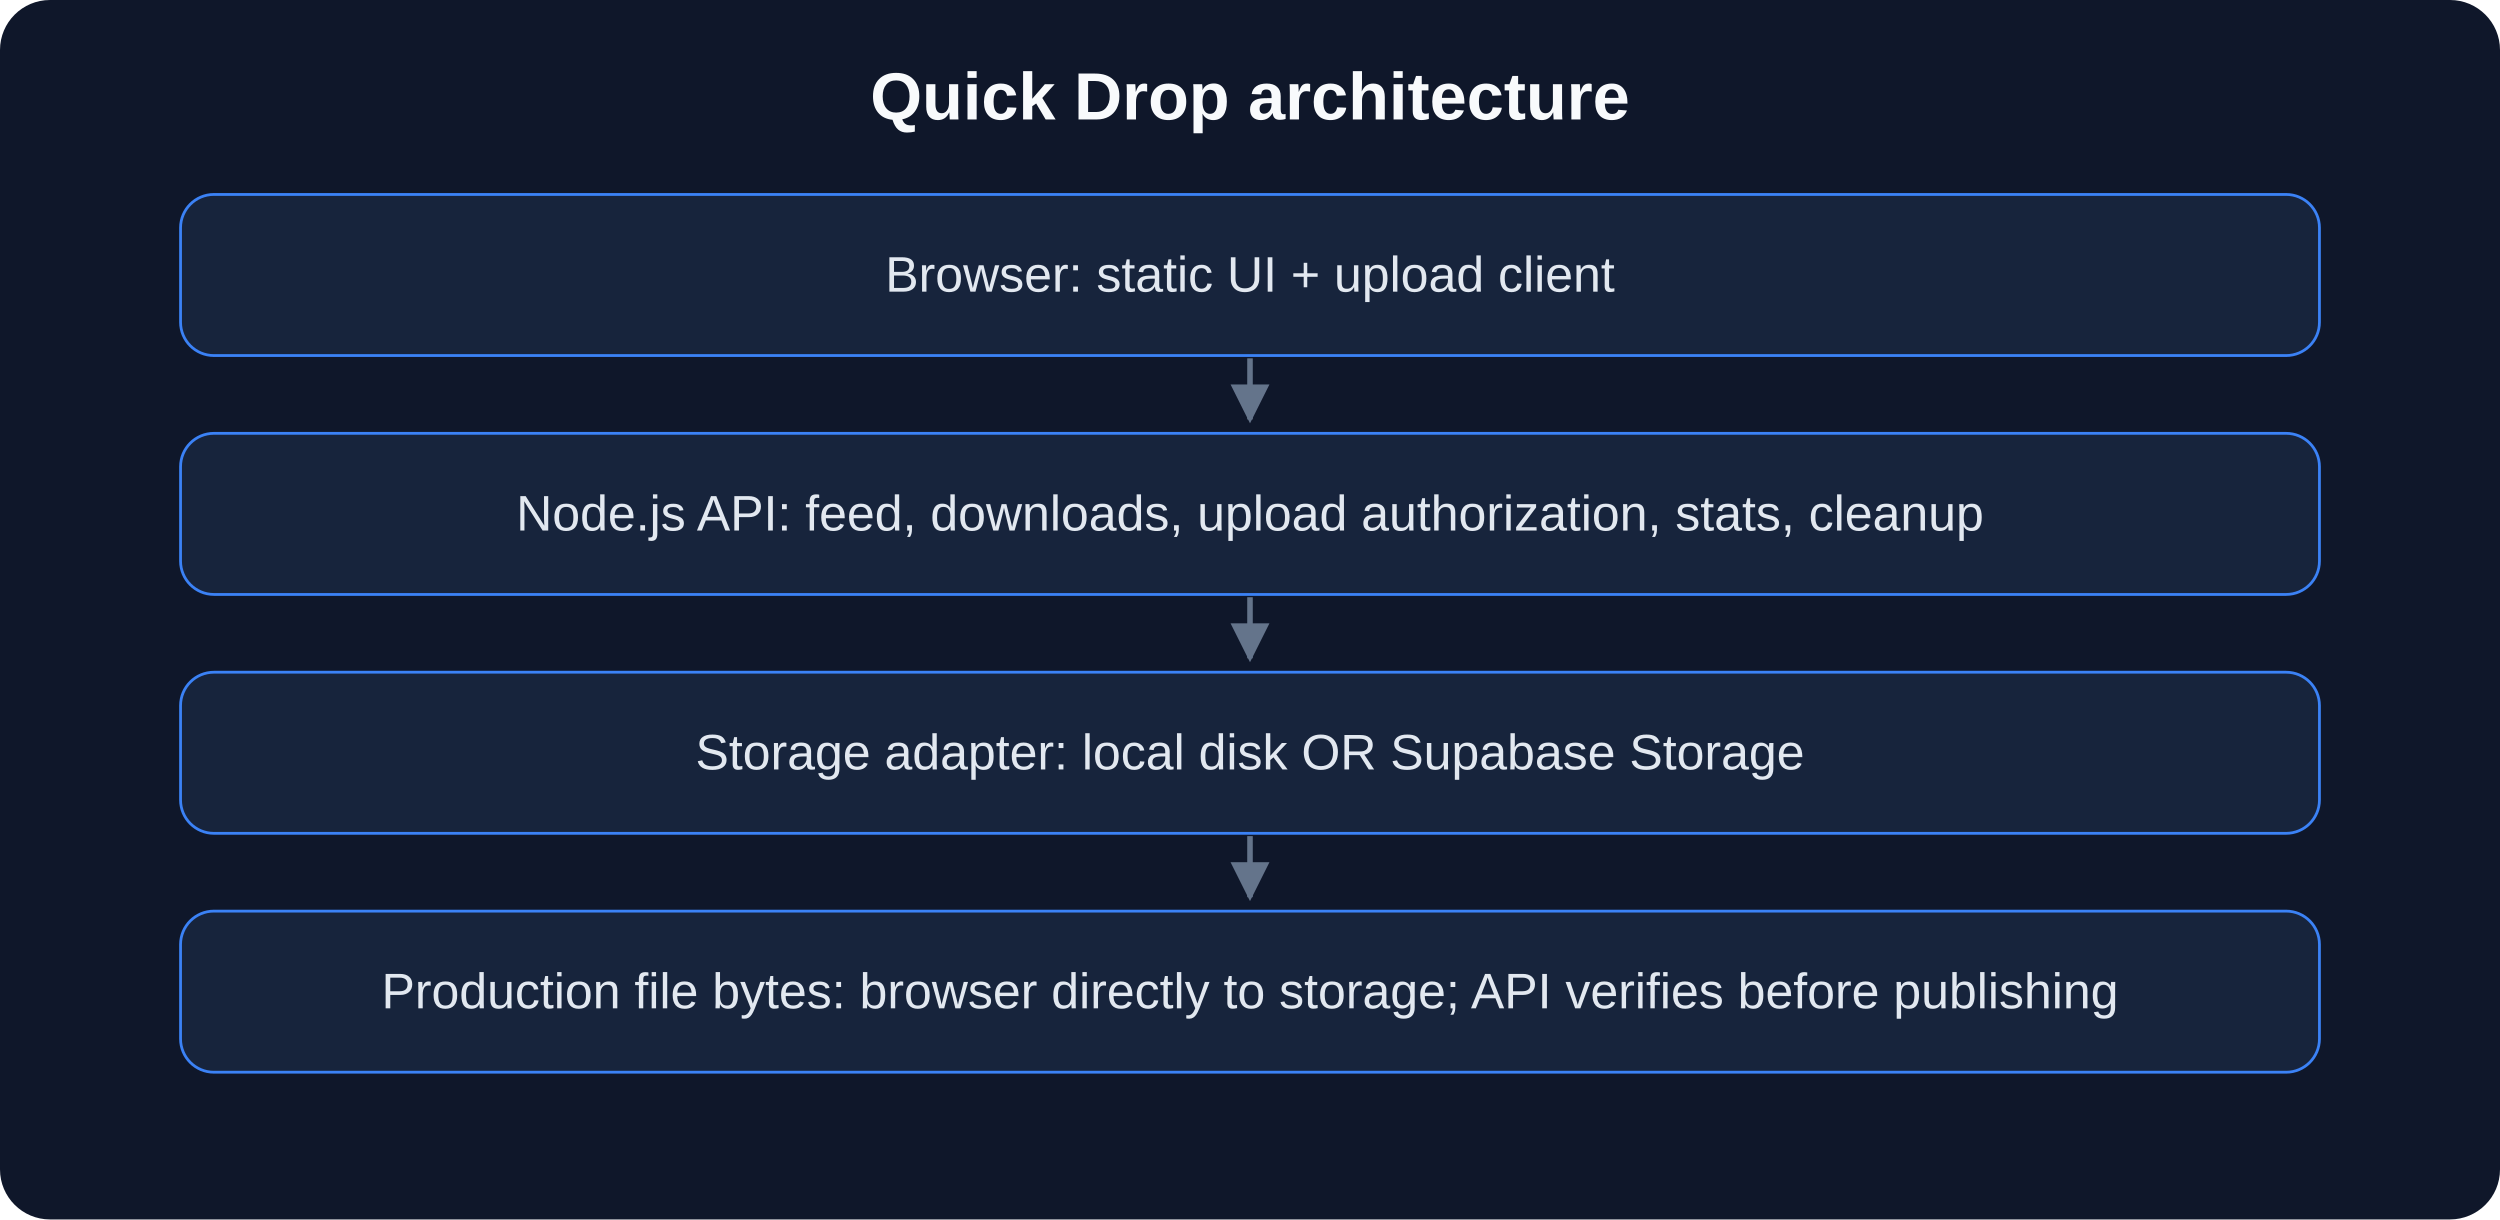
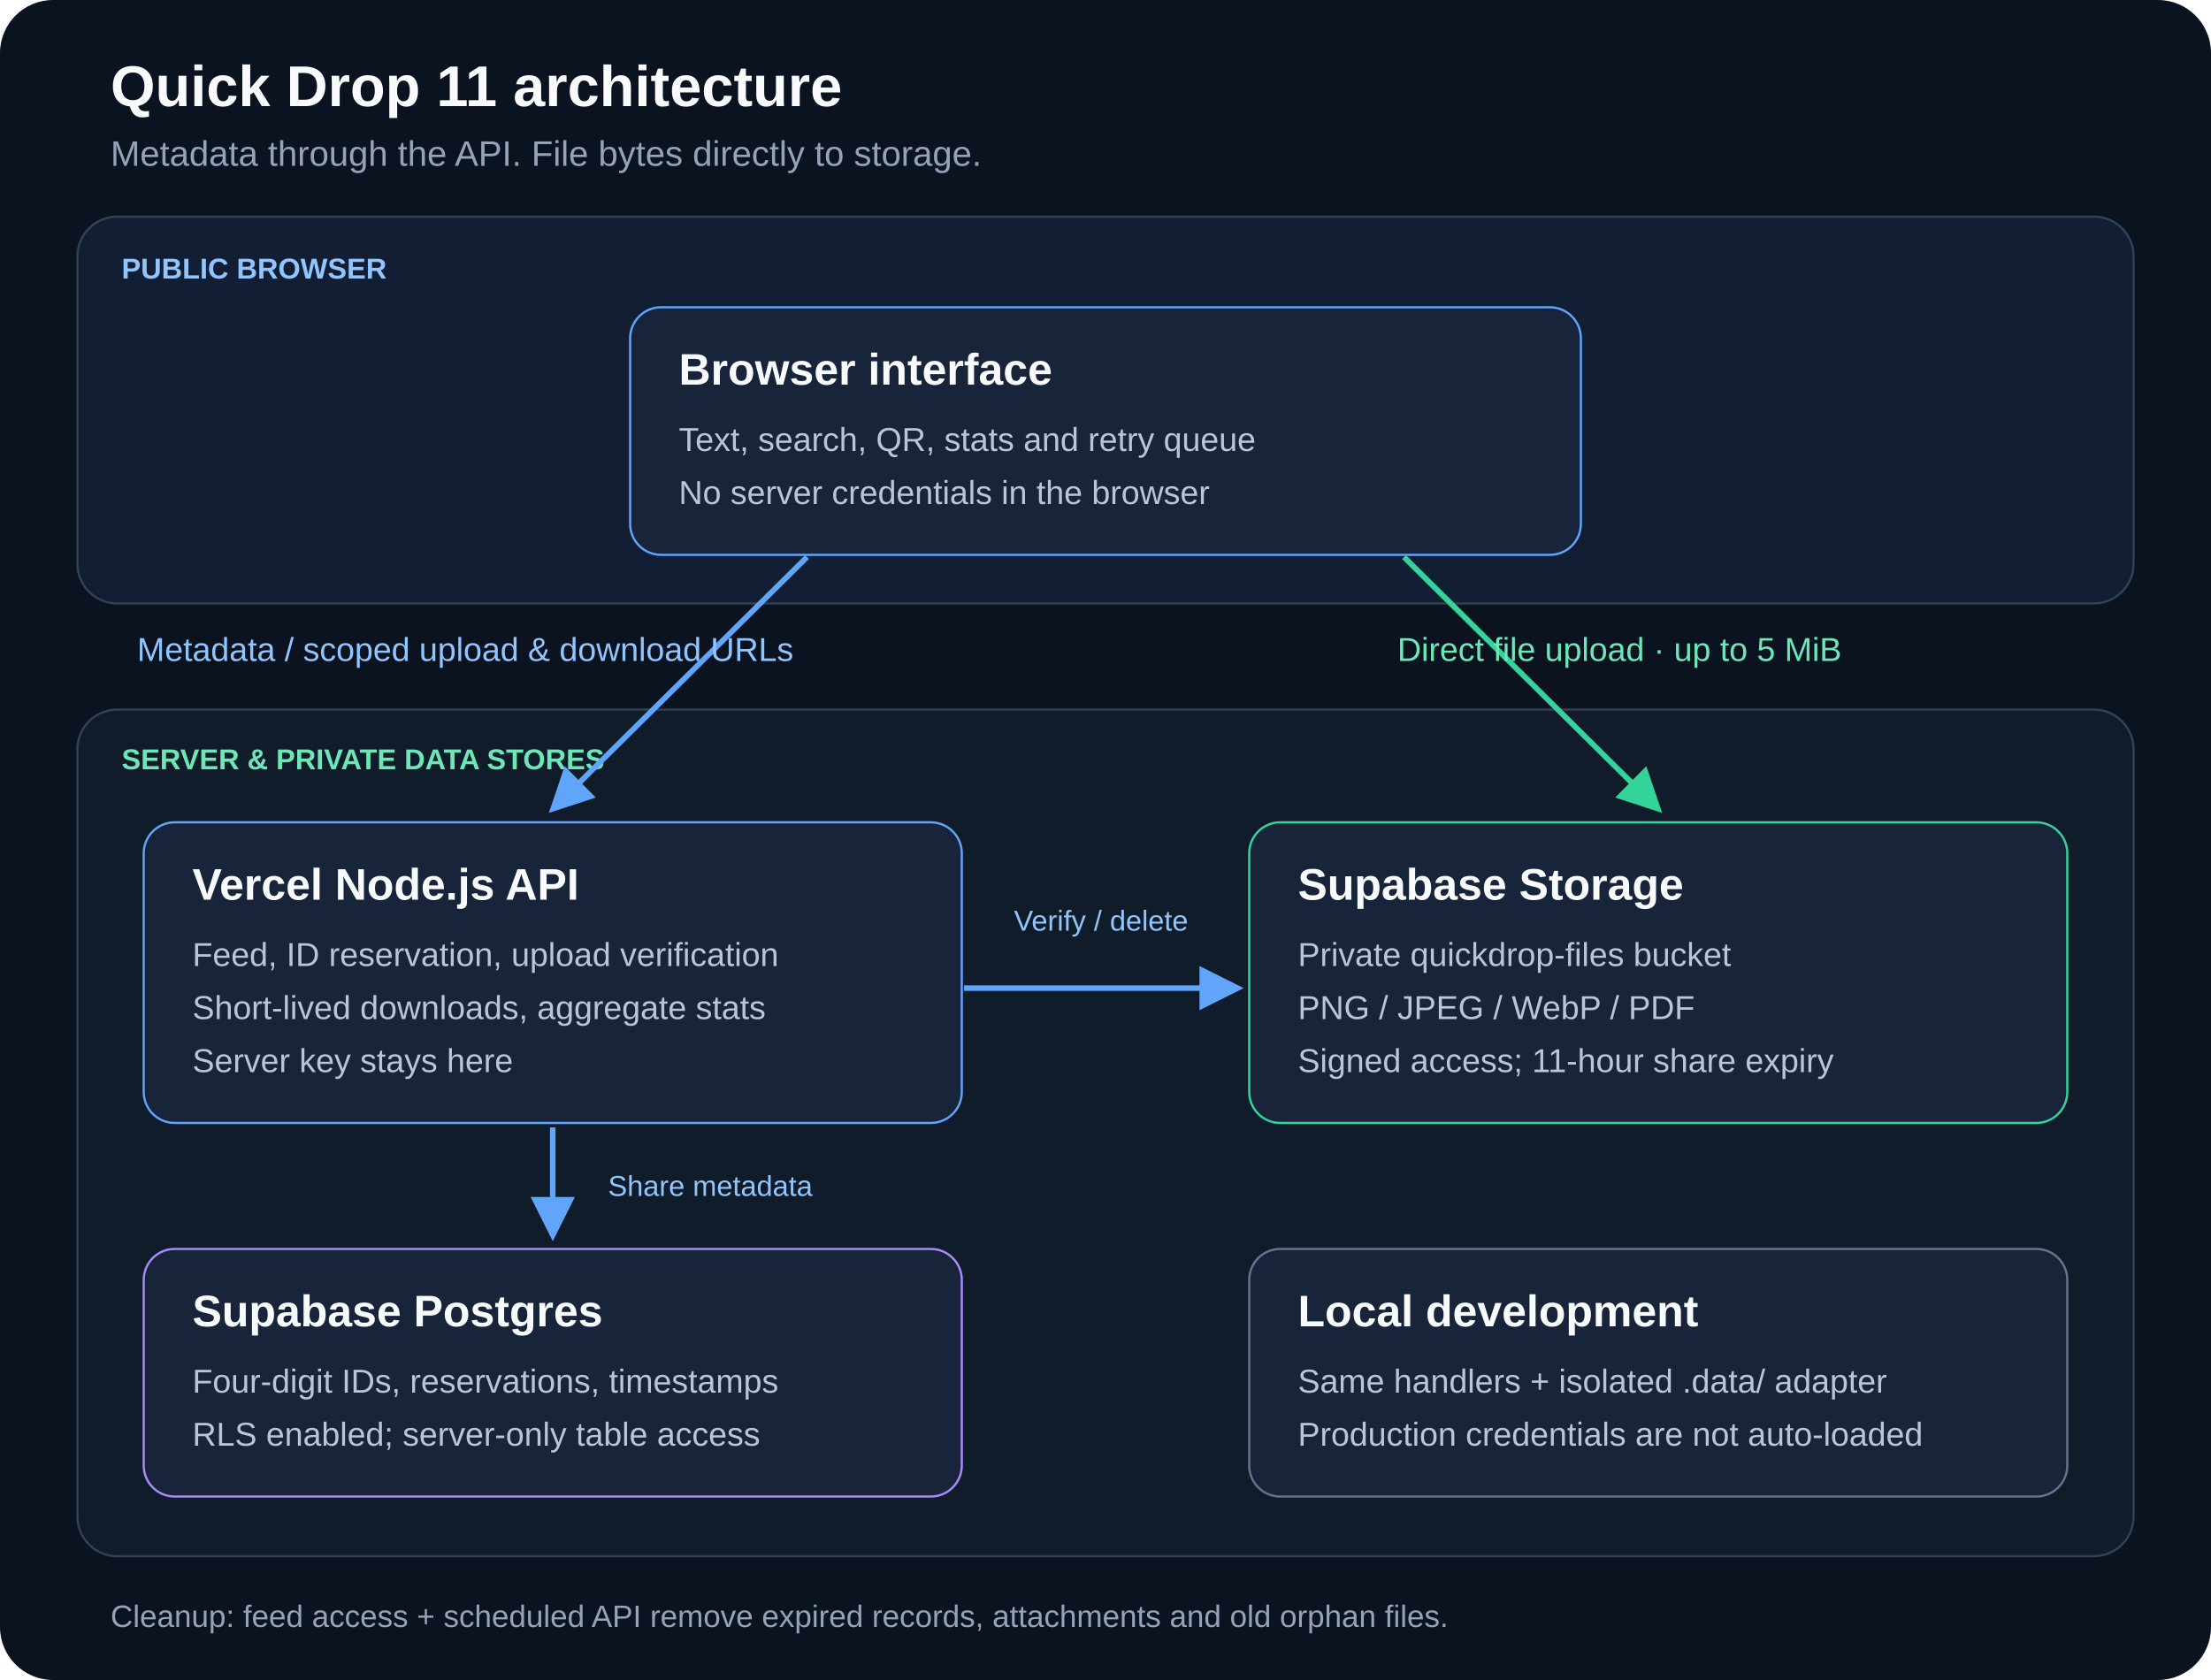
- <svg xmlns="http://www.w3.org/2000/svg" viewBox="0 0 900 439" role="img" aria-label="Quick Drop architecture">
+ <svg xmlns="http://www.w3.org/2000/svg" viewBox="0 0 1000 760" role="img" aria-labelledby="title desc">
  <defs>
-     <marker id="arrow" viewBox="0 0 10 10" refX="9" refY="5" markerWidth="7" markerHeight="7" orient="auto">
-       <path d="M0 0L10 5L0 10" fill="#64748b" />
+     <marker id="blue" markerWidth="8" markerHeight="8" refX="7" refY="4" orient="auto">
+       <path d="M0 0L8 4L0 8" fill="#60a5fa" />
+     </marker>
+     <marker id="green" markerWidth="8" markerHeight="8" refX="7" refY="4" orient="auto">
+       <path d="M0 0L8 4L0 8" fill="#34d399" />
    </marker>
  </defs>
-   <rect width="900" height="439" rx="18" fill="#0f172a" />
+   <rect width="1000" height="760" rx="24" fill="#0b1220" />
  <g font-family="Arial,Helvetica,sans-serif">
-     <text x="450" y="43" text-anchor="middle" fill="#f8fafc" font-size="24" font-weight="700">Quick Drop architecture</text>
-     <rect x="65" y="70" width="770" height="58" rx="12" fill="#17243c" stroke="#3b82f6" />
-     <text x="450" y="105" text-anchor="middle" font-size="18" fill="#e2e8f0">Browser: static UI + upload client</text>
-     <path d="M450 129V151" stroke="#64748b" stroke-width="2" marker-end="url(#arrow)" />
-     <rect x="65" y="156" width="770" height="58" rx="12" fill="#17243c" stroke="#3b82f6" />
-     <text x="450" y="191" text-anchor="middle" font-size="18" fill="#e2e8f0">Node.js API: feed, downloads, upload authorization, stats, cleanup</text>
-     <path d="M450 215V237" stroke="#64748b" stroke-width="2" marker-end="url(#arrow)" />
-     <rect x="65" y="242" width="770" height="58" rx="12" fill="#17243c" stroke="#3b82f6" />
-     <text x="450" y="277" text-anchor="middle" font-size="18" fill="#e2e8f0">Storage adapter: local disk OR Supabase Storage</text>
-     <path d="M450 301V323" stroke="#64748b" stroke-width="2" marker-end="url(#arrow)" />
-     <rect x="65" y="328" width="770" height="58" rx="12" fill="#17243c" stroke="#3b82f6" />
-     <text x="450" y="363" text-anchor="middle" font-size="18" fill="#e2e8f0">Production file bytes: browser directly to storage; API verifies before publishing</text>
+     <text x="50" y="48" fill="#f8fafc" font-size="26" font-weight="700">Quick Drop 11 architecture</text>
+     <text x="50" y="75" fill="#94a3b8" font-size="16">Metadata through the API. File bytes directly to storage.</text>
+     <rect x="35" y="98" width="930" height="175" rx="18" fill="#111e33" stroke="#334155" />
+     <text x="55" y="126" fill="#93c5fd" font-size="13" font-weight="700">PUBLIC BROWSER</text>
+     <rect x="35" y="321" width="930" height="383" rx="18" fill="#101c29" stroke="#334155" />
+     <text x="55" y="348" fill="#6ee7b7" font-size="13" font-weight="700">SERVER &amp; PRIVATE DATA STORES</text>
+     <rect x="285" y="139" width="430" height="112" rx="14" fill="#17243a" stroke="#60a5fa" />
+     <text x="307" y="174" fill="#f8fafc" font-size="20" font-weight="700">Browser interface</text>
+     <text x="307" y="204" fill="#b8c5da" font-size="15">Text, search, QR, stats and retry queue</text>
+     <text x="307" y="228" fill="#b8c5da" font-size="15">No server credentials in the browser</text>
+     <path d="M365 252L250 366" stroke="#60a5fa" stroke-width="2.5" marker-end="url(#blue)" />
+     <text x="62" y="299" fill="#93c5fd" font-size="15">Metadata / scoped upload &amp; download URLs</text>
+     <path d="M635 252L750 366" stroke="#34d399" stroke-width="2.5" marker-end="url(#green)" />
+     <text x="632" y="299" fill="#6ee7b7" font-size="15">Direct file upload · up to 5 MiB</text>
+     <rect x="65" y="372" width="370" height="136" rx="14" fill="#17243a" stroke="#60a5fa" />
+     <text x="87" y="407" fill="#f8fafc" font-size="20" font-weight="700">Vercel Node.js API</text>
+     <text x="87" y="437" fill="#b8c5da" font-size="15">Feed, ID reservation, upload verification</text>
+     <text x="87" y="461" fill="#b8c5da" font-size="15">Short-lived downloads, aggregate stats</text>
+     <text x="87" y="485" fill="#b8c5da" font-size="15">Server key stays here</text>
+     <rect x="565" y="372" width="370" height="136" rx="14" fill="#17243a" stroke="#34d399" />
+     <text x="587" y="407" fill="#f8fafc" font-size="20" font-weight="700">Supabase Storage</text>
+     <text x="587" y="437" fill="#b8c5da" font-size="15">Private quickdrop-files bucket</text>
+     <text x="587" y="461" fill="#b8c5da" font-size="15">PNG / JPEG / WebP / PDF</text>
+     <text x="587" y="485" fill="#b8c5da" font-size="15">Signed access; 11-hour share expiry</text>
+     <path d="M436 447H560" stroke="#60a5fa" stroke-width="2.5" marker-end="url(#blue)" />
+     <text x="498" y="421" text-anchor="middle" fill="#93c5fd" font-size="13">Verify / delete</text>
+     <path d="M250 510V559" stroke="#60a5fa" stroke-width="2.5" marker-end="url(#blue)" />
+     <text x="275" y="541" fill="#93c5fd" font-size="13">Share metadata</text>
+     <rect x="65" y="565" width="370" height="112" rx="14" fill="#17243a" stroke="#a78bfa" />
+     <text x="87" y="600" fill="#f8fafc" font-size="20" font-weight="700">Supabase Postgres</text>
+     <text x="87" y="630" fill="#b8c5da" font-size="15">Four-digit IDs, reservations, timestamps</text>
+     <text x="87" y="654" fill="#b8c5da" font-size="15">RLS enabled; server-only table access</text>
+     <rect x="565" y="565" width="370" height="112" rx="14" fill="#17243a" stroke="#64748b" />
+     <text x="587" y="600" fill="#f8fafc" font-size="20" font-weight="700">Local development</text>
+     <text x="587" y="630" fill="#b8c5da" font-size="15">Same handlers + isolated .data/ adapter</text>
+     <text x="587" y="654" fill="#b8c5da" font-size="15">Production credentials are not auto-loaded</text>
+     <text x="50" y="736" fill="#94a3b8" font-size="14">Cleanup: feed access + scheduled API remove expired records, attachments and old orphan files.</text>
  </g>
</svg>
